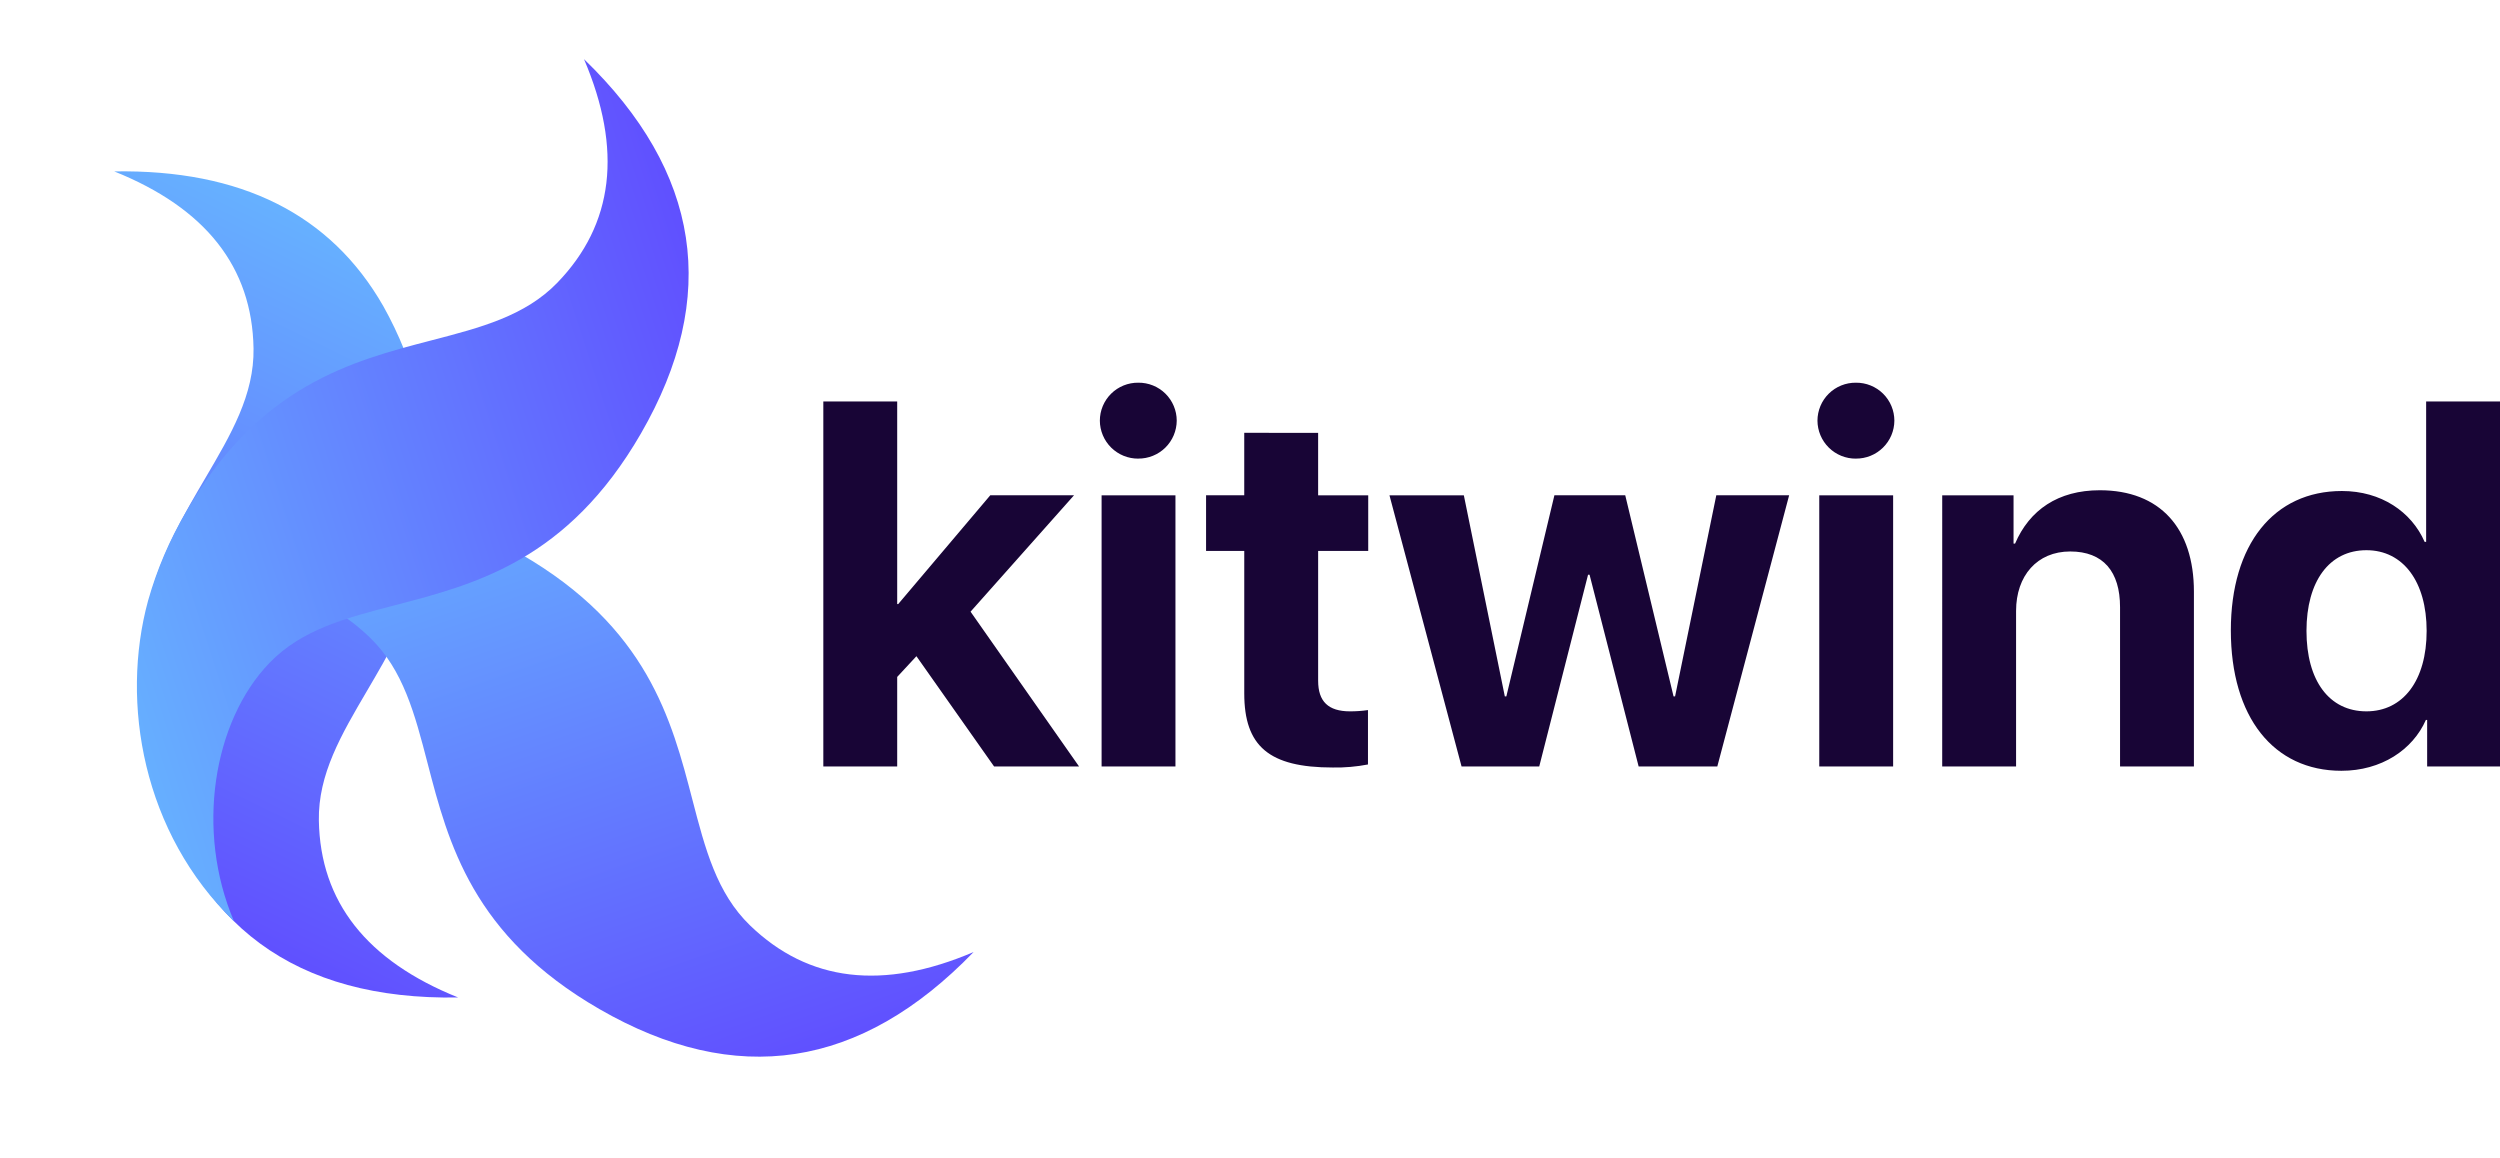
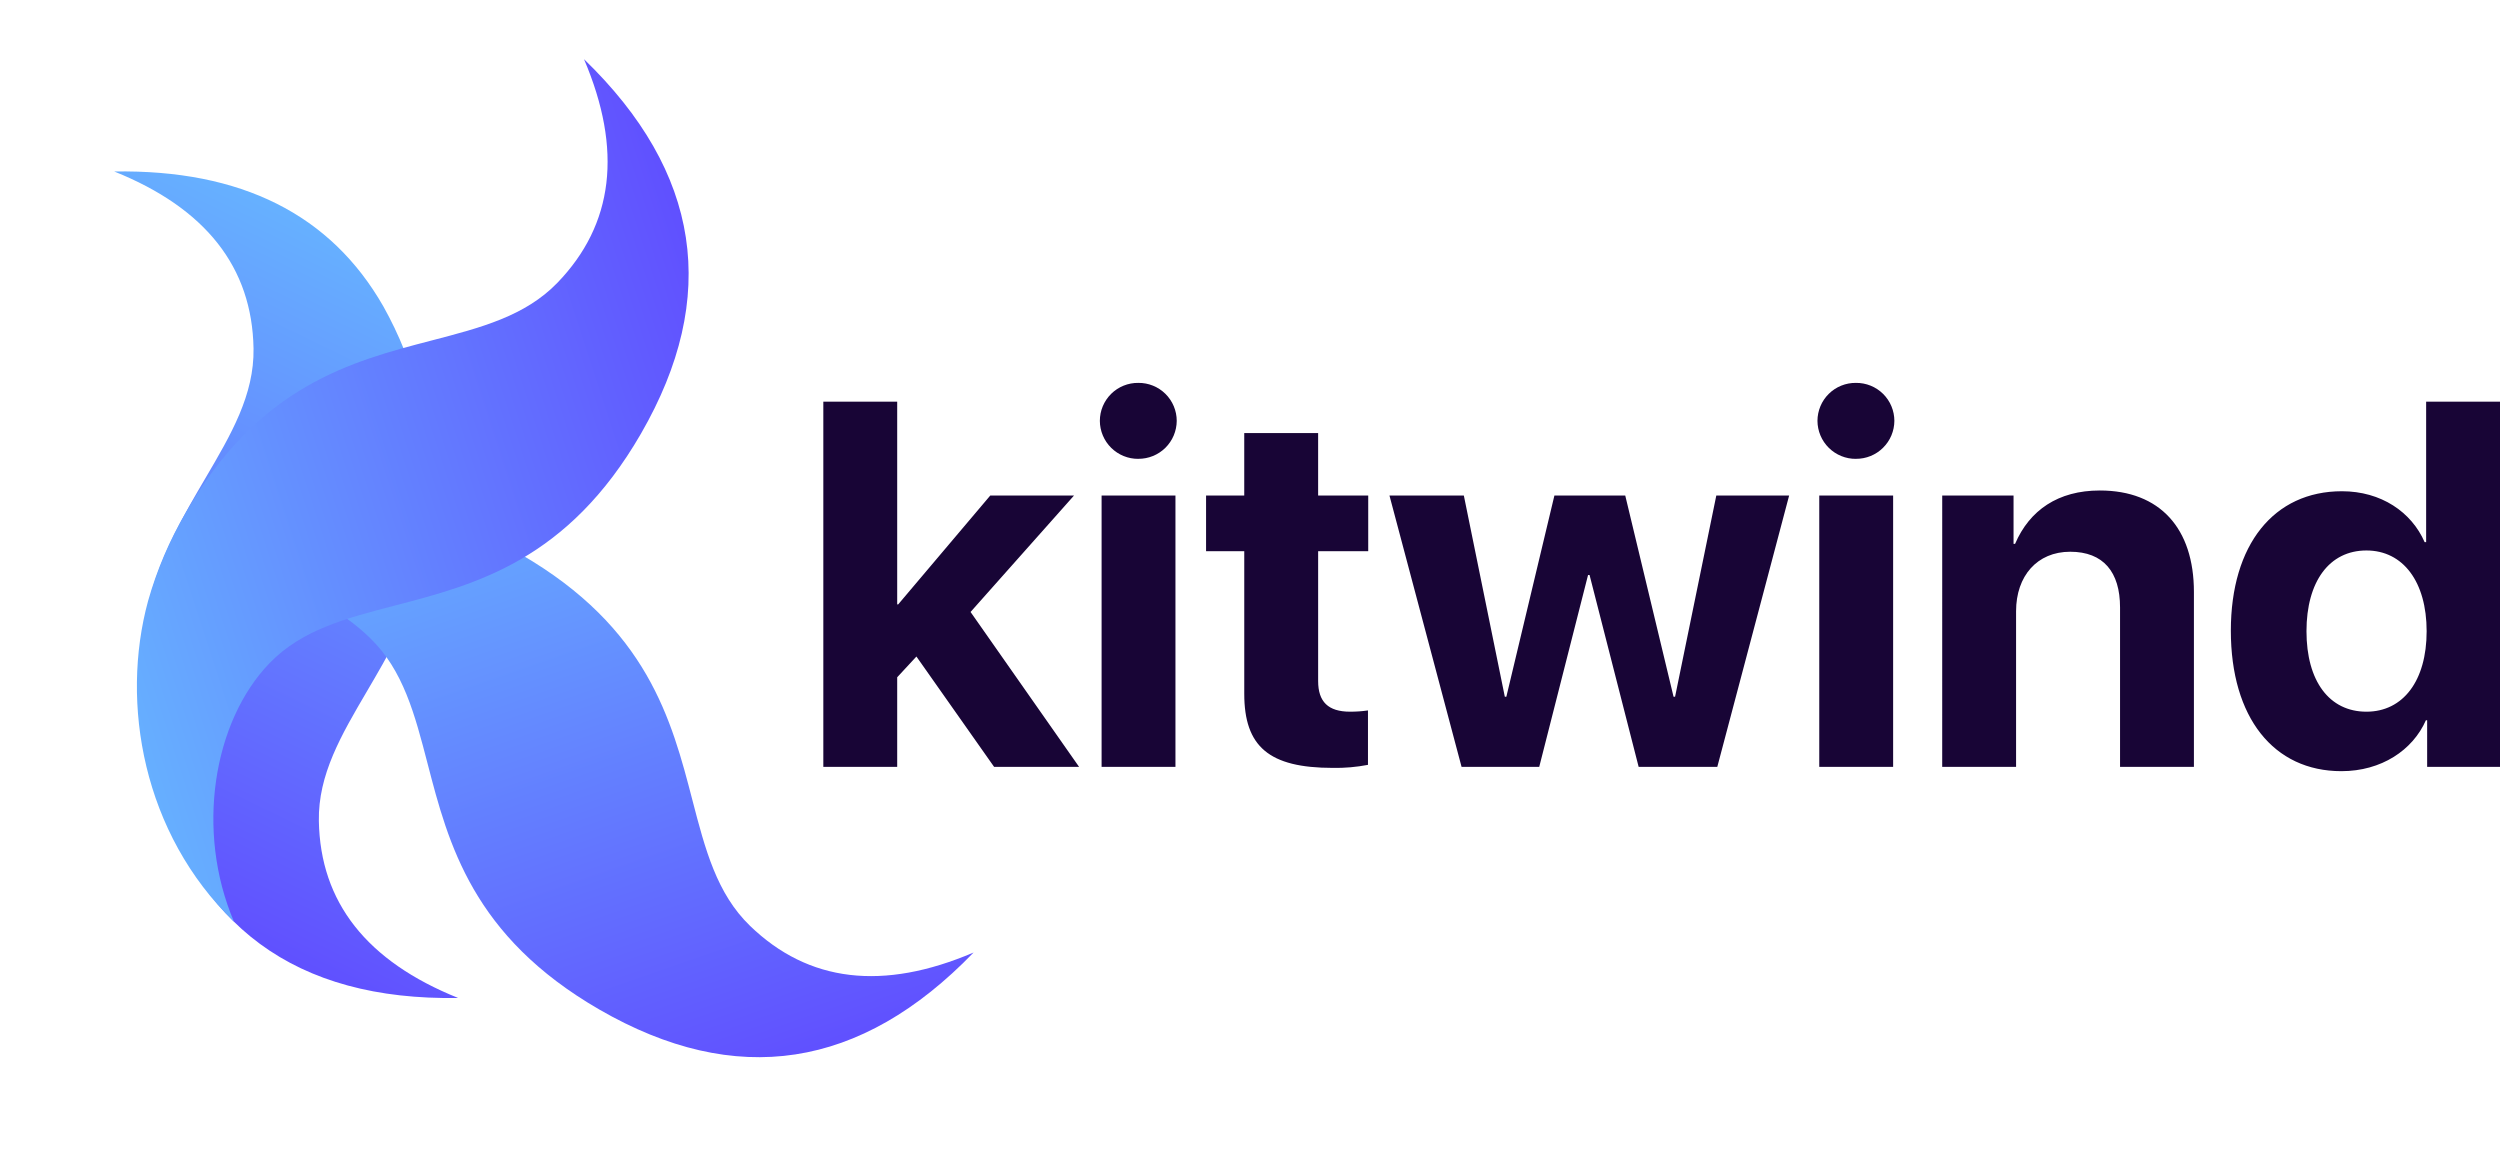
<svg xmlns="http://www.w3.org/2000/svg" width="270" height="125" viewBox="0 0 270 125" fill="none">
-   <path d="M45.28 42.737C44.408 39.359 43.103 36.108 41.397 33.064C35.72 23.14 26.034 18.289 12.338 18.511C22.216 22.476 27.231 28.845 27.382 37.619C27.465 42.63 24.959 46.893 22.185 51.616C17.667 59.309 12.44 68.213 16.539 83.502C20.949 99.95 31.929 108.026 49.481 107.728C39.602 103.763 34.588 97.393 34.437 88.62C34.352 83.613 36.857 79.347 39.63 74.624C44.148 66.93 49.379 58.024 45.28 42.737Z" fill="url(#paint0_linear)" />
-   <path d="M56.236 59.832C53.231 58.06 50.009 56.683 46.652 55.737C35.622 52.732 25.343 56.149 15.815 65.988C25.604 61.809 33.652 62.768 39.961 68.865C43.562 72.35 44.803 77.136 46.181 82.437C48.425 91.071 51.023 101.063 64.728 108.976C79.475 117.49 92.948 115.438 105.149 102.82C95.36 106.999 87.312 106.04 81.003 99.943C77.403 96.462 76.159 91.674 74.781 86.375C72.537 77.74 69.94 67.745 56.236 59.832Z" fill="url(#paint1_linear)" />
-   <path d="M20.084 55.3C18.311 58.305 16.935 61.526 15.989 64.884C12.984 75.913 15.432 89.986 25.274 99.503C21.093 89.716 23.019 77.885 29.119 71.576C32.6 67.976 37.388 66.732 42.689 65.355C51.322 63.11 61.314 60.513 69.227 46.807C77.741 32.06 75.689 18.587 63.071 6.387C67.251 16.175 66.291 24.224 60.194 30.532C56.71 34.13 51.922 35.375 46.622 36.752C37.992 38.999 27.996 41.594 20.084 55.3Z" fill="url(#paint2_linear)" />
-   <path d="M97.006 65.241H96.897V43.357H88.919V82.781H96.897V73.109L98.973 70.869L107.363 82.781H116.54L104.82 66.061L115.994 53.491H106.95L97.006 65.241ZM122.934 49.528C123.476 49.532 124.013 49.429 124.515 49.225C125.017 49.022 125.474 48.721 125.86 48.34C126.246 47.959 126.553 47.506 126.763 47.007C126.973 46.508 127.083 45.972 127.087 45.43C127.086 44.887 126.977 44.35 126.768 43.85C126.558 43.349 126.251 42.895 125.865 42.514C125.479 42.133 125.021 41.832 124.518 41.629C124.015 41.426 123.476 41.325 122.934 41.331C122.391 41.325 121.853 41.427 121.35 41.63C120.847 41.834 120.389 42.135 120.003 42.517C119.617 42.898 119.311 43.352 119.101 43.853C118.892 44.354 118.784 44.891 118.784 45.434C118.787 45.975 118.897 46.511 119.107 47.01C119.317 47.509 119.624 47.962 120.009 48.343C120.395 48.723 120.851 49.024 121.353 49.228C121.854 49.432 122.391 49.535 122.933 49.532L122.934 49.528ZM118.972 82.781H126.949V53.493H118.972V82.781ZM134.378 46.745V53.49H130.255V59.501H134.38V74.886C134.38 80.597 137.058 82.891 143.943 82.891C145.217 82.914 146.49 82.804 147.741 82.563V76.688C147.098 76.782 146.45 76.828 145.801 76.825C143.452 76.825 142.359 75.759 142.359 73.519V59.504H147.768V53.493H142.358V46.748L134.378 46.745ZM193.227 53.49H185.361L180.908 75.21H180.744L175.526 53.49H167.876L162.685 75.213H162.521L158.095 53.493H150.062L157.849 82.781H166.237L171.509 62.072H171.673L176.974 82.781H185.468L193.227 53.49ZM200.439 49.529C200.981 49.533 201.519 49.43 202.021 49.226C202.523 49.022 202.98 48.721 203.365 48.341C203.751 47.96 204.058 47.507 204.269 47.008C204.479 46.508 204.589 45.972 204.592 45.431C204.591 44.888 204.483 44.351 204.273 43.85C204.064 43.35 203.757 42.896 203.371 42.515C202.984 42.134 202.527 41.833 202.023 41.63C201.52 41.427 200.982 41.326 200.439 41.332C199.897 41.326 199.358 41.427 198.855 41.63C198.352 41.833 197.894 42.134 197.508 42.515C197.122 42.896 196.815 43.35 196.605 43.85C196.396 44.351 196.287 44.888 196.286 45.431C196.289 45.973 196.399 46.51 196.609 47.009C196.82 47.509 197.127 47.963 197.513 48.344C197.899 48.725 198.357 49.026 198.859 49.23C199.362 49.434 199.9 49.536 200.442 49.532L200.439 49.529ZM196.48 82.781H204.458V53.493H196.48V82.781ZM209.758 82.781H217.736V65.979C217.736 62.181 220.004 59.559 223.583 59.559C227.163 59.559 228.965 61.745 228.965 65.57V82.781H236.943V63.903C236.943 57.045 233.282 52.947 226.779 52.947C222.272 52.947 219.184 55.078 217.627 58.712H217.463V53.494H209.759L209.758 82.781ZM252.87 83.245C257.187 83.245 260.575 80.978 261.995 77.754H262.132V82.781H270V43.357H262.023V58.52H261.859C260.438 55.269 257.159 53.029 252.925 53.029C245.576 53.029 240.931 58.793 240.931 68.082C240.932 77.453 245.549 83.245 252.871 83.245H252.87ZM255.575 59.422C259.536 59.422 262.077 62.81 262.077 68.137C262.077 73.492 259.536 76.825 255.575 76.825C251.559 76.825 249.1 73.52 249.1 68.137C249.101 62.782 251.56 59.422 255.575 59.422Z" fill="#180536" />
+   <path d="M45.28 42.758C44.408 39.378 43.103 36.125 41.397 33.08C35.72 23.151 26.034 18.298 12.338 18.52C22.216 22.487 27.231 28.859 27.382 37.637C27.465 42.65 24.959 46.916 22.185 51.641C17.667 59.338 12.44 68.247 16.539 83.542C20.949 99.999 31.929 108.078 49.481 107.78C39.602 103.813 34.588 97.441 34.437 88.663C34.352 83.654 36.857 79.385 39.63 74.66C44.148 66.963 49.379 58.052 45.28 42.758Z" fill="url(#kitwind-paint0_linear)" />
+   <path d="M56.236 59.861C53.231 58.088 50.009 56.711 46.652 55.764C35.622 52.758 25.343 56.177 15.815 66.02C25.604 61.839 33.652 62.799 39.961 68.899C43.562 72.385 44.803 77.174 46.181 82.477C48.425 91.115 51.023 101.112 64.728 109.029C79.475 117.547 92.948 115.494 105.149 102.87C95.36 107.051 87.312 106.092 81.003 99.991C77.403 96.509 76.159 91.719 74.781 86.417C72.537 77.778 69.94 67.778 56.236 59.861Z" fill="url(#kitwind-paint1_linear)" />
+   <path d="M20.084 55.327C18.311 58.333 16.935 61.556 15.989 64.915C12.984 75.95 15.432 90.03 25.274 99.551C21.093 89.759 23.019 77.923 29.119 71.611C32.6 68.009 37.388 66.764 42.688 65.387C51.322 63.141 61.314 60.542 69.227 46.83C77.741 32.076 75.689 18.596 63.071 6.39C67.251 16.183 66.291 24.235 60.194 30.547C56.71 34.146 51.922 35.392 46.622 36.77C37.992 39.018 27.996 41.615 20.084 55.327Z" fill="url(#kitwind-paint2_linear)" />
+   <path d="M97.006 65.273H96.897V43.378H88.919V82.821H96.897V73.145L98.973 70.904L107.363 82.821H116.54L104.82 66.093L115.994 53.517H106.95L97.006 65.273ZM122.934 49.552C123.476 49.556 124.013 49.453 124.515 49.249C125.017 49.045 125.474 48.745 125.86 48.364C126.246 47.983 126.553 47.53 126.763 47.03C126.973 46.53 127.083 45.994 127.087 45.452C127.086 44.909 126.977 44.372 126.768 43.871C126.558 43.37 126.251 42.916 125.865 42.535C125.479 42.154 125.021 41.853 124.518 41.65C124.015 41.447 123.476 41.345 122.934 41.352C122.391 41.346 121.853 41.447 121.35 41.651C120.847 41.854 120.389 42.156 120.003 42.537C119.617 42.919 119.311 43.374 119.101 43.874C118.892 44.375 118.784 44.913 118.784 45.456C118.787 45.998 118.897 46.534 119.107 47.033C119.317 47.532 119.624 47.985 120.009 48.366C120.395 48.747 120.851 49.048 121.353 49.252C121.854 49.456 122.391 49.56 122.933 49.556L122.934 49.552ZM118.972 82.821H126.949V53.519H118.972V82.821ZM134.378 46.768V53.516H130.255V59.53H134.38V74.923C134.38 80.636 137.058 82.932 143.943 82.932C145.217 82.955 146.49 82.845 147.741 82.604V76.726C147.098 76.82 146.45 76.865 145.801 76.862C143.452 76.862 142.359 75.796 142.359 73.555V59.533H147.768V53.519H142.358V46.771L134.378 46.768ZM193.227 53.516H185.361L180.908 75.246H180.744L175.526 53.516H167.876L162.685 75.249H162.521L158.095 53.519H150.062L157.849 82.821H166.237L171.509 62.102H171.673L176.974 82.821H185.468L193.227 53.516ZM200.439 49.553C200.981 49.557 201.519 49.454 202.021 49.25C202.523 49.046 202.98 48.745 203.365 48.364C203.751 47.984 204.058 47.53 204.269 47.031C204.479 46.531 204.589 45.995 204.592 45.453C204.591 44.91 204.483 44.373 204.273 43.872C204.064 43.371 203.757 42.917 203.371 42.536C202.984 42.154 202.527 41.853 202.023 41.65C201.52 41.447 200.982 41.346 200.439 41.352C199.897 41.346 199.358 41.447 198.855 41.65C198.352 41.853 197.894 42.154 197.508 42.536C197.122 42.917 196.815 43.371 196.605 43.872C196.396 44.373 196.287 44.91 196.286 45.453C196.289 45.995 196.399 46.532 196.609 47.032C196.82 47.533 197.127 47.986 197.513 48.367C197.899 48.749 198.357 49.05 198.859 49.254C199.362 49.458 199.9 49.561 200.442 49.556L200.439 49.553ZM196.48 82.821H204.458V53.519H196.48V82.821ZM209.758 82.821H217.736V66.011C217.736 62.212 220.004 59.588 223.583 59.588C227.163 59.588 228.965 61.775 228.965 65.602V82.821H236.943V63.934C236.943 57.073 233.282 52.973 226.779 52.973C222.272 52.973 219.184 55.105 217.627 58.741H217.463V53.52H209.759L209.758 82.821ZM252.87 83.286C257.187 83.286 260.575 81.018 261.995 77.792H262.132V82.821H270V43.378H262.023V58.549H261.859C260.438 55.296 257.159 53.054 252.925 53.054C245.576 53.054 240.931 58.822 240.931 68.115C240.932 77.491 245.549 83.286 252.871 83.286H252.87ZM255.575 59.451C259.536 59.451 262.077 62.84 262.077 68.171C262.077 73.528 259.536 76.863 255.575 76.863C251.559 76.863 249.1 73.555 249.1 68.171C249.101 62.813 251.56 59.451 255.575 59.451Z" fill="#180536" />
  <defs>
-     <linearGradient id="paint0_linear" x1="24.474" y1="12.48" x2="-11.912" y2="87.502" gradientUnits="userSpaceOnUse">
+     <linearGradient id="kitwind-paint0_linear" x1="24.474" y1="12.486" x2="-11.941" y2="87.531" gradientUnits="userSpaceOnUse">
      <stop stop-color="#67B9FF" />
      <stop offset="1" stop-color="#604BFF" />
    </linearGradient>
-     <linearGradient id="paint1_linear" x1="20.134" y1="53.144" x2="47.438" y2="131.917" gradientUnits="userSpaceOnUse">
+     <linearGradient id="kitwind-paint1_linear" x1="20.134" y1="53.17" x2="47.462" y2="131.973" gradientUnits="userSpaceOnUse">
      <stop stop-color="#67B9FF" />
      <stop offset="1" stop-color="#604BFF" />
    </linearGradient>
-     <linearGradient id="paint2_linear" x1="11.464" y1="94.748" x2="92.478" y2="68.388" gradientUnits="userSpaceOnUse">
+     <linearGradient id="kitwind-paint2_linear" x1="11.464" y1="94.794" x2="92.485" y2="68.445" gradientUnits="userSpaceOnUse">
      <stop stop-color="#67B9FF" />
      <stop offset="1" stop-color="#604BFF" />
    </linearGradient>
  </defs>
</svg>
